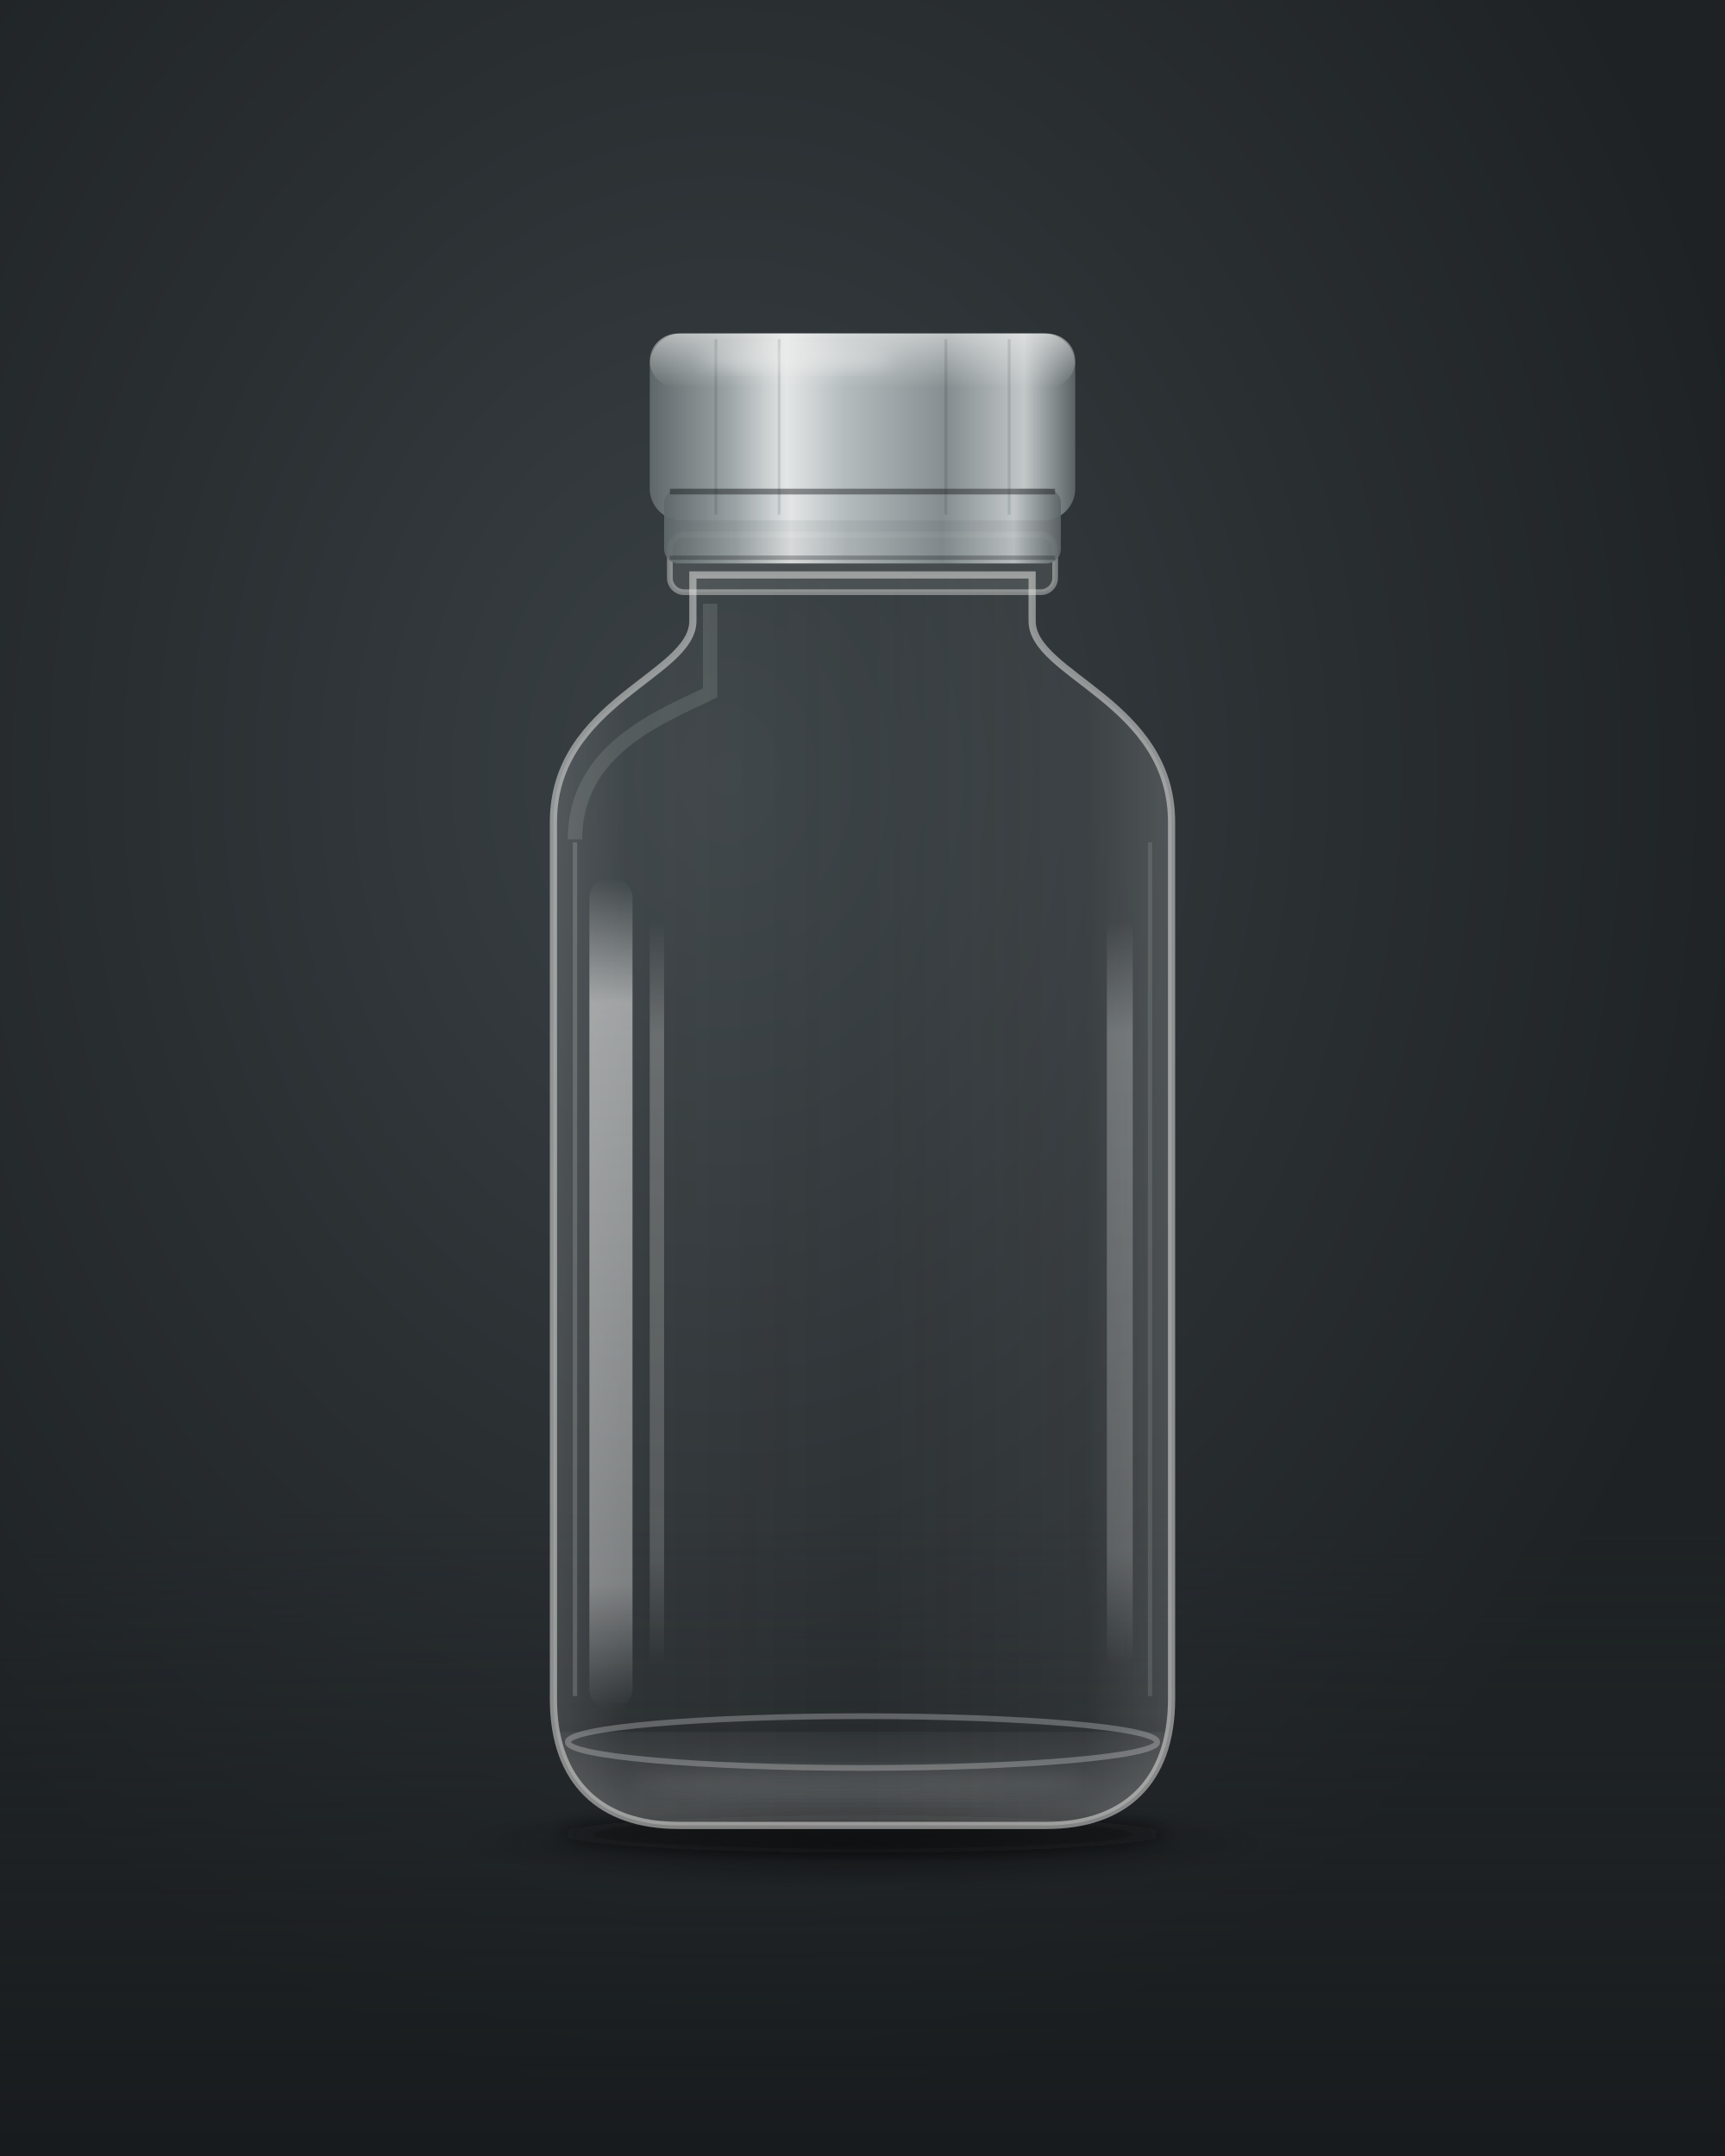
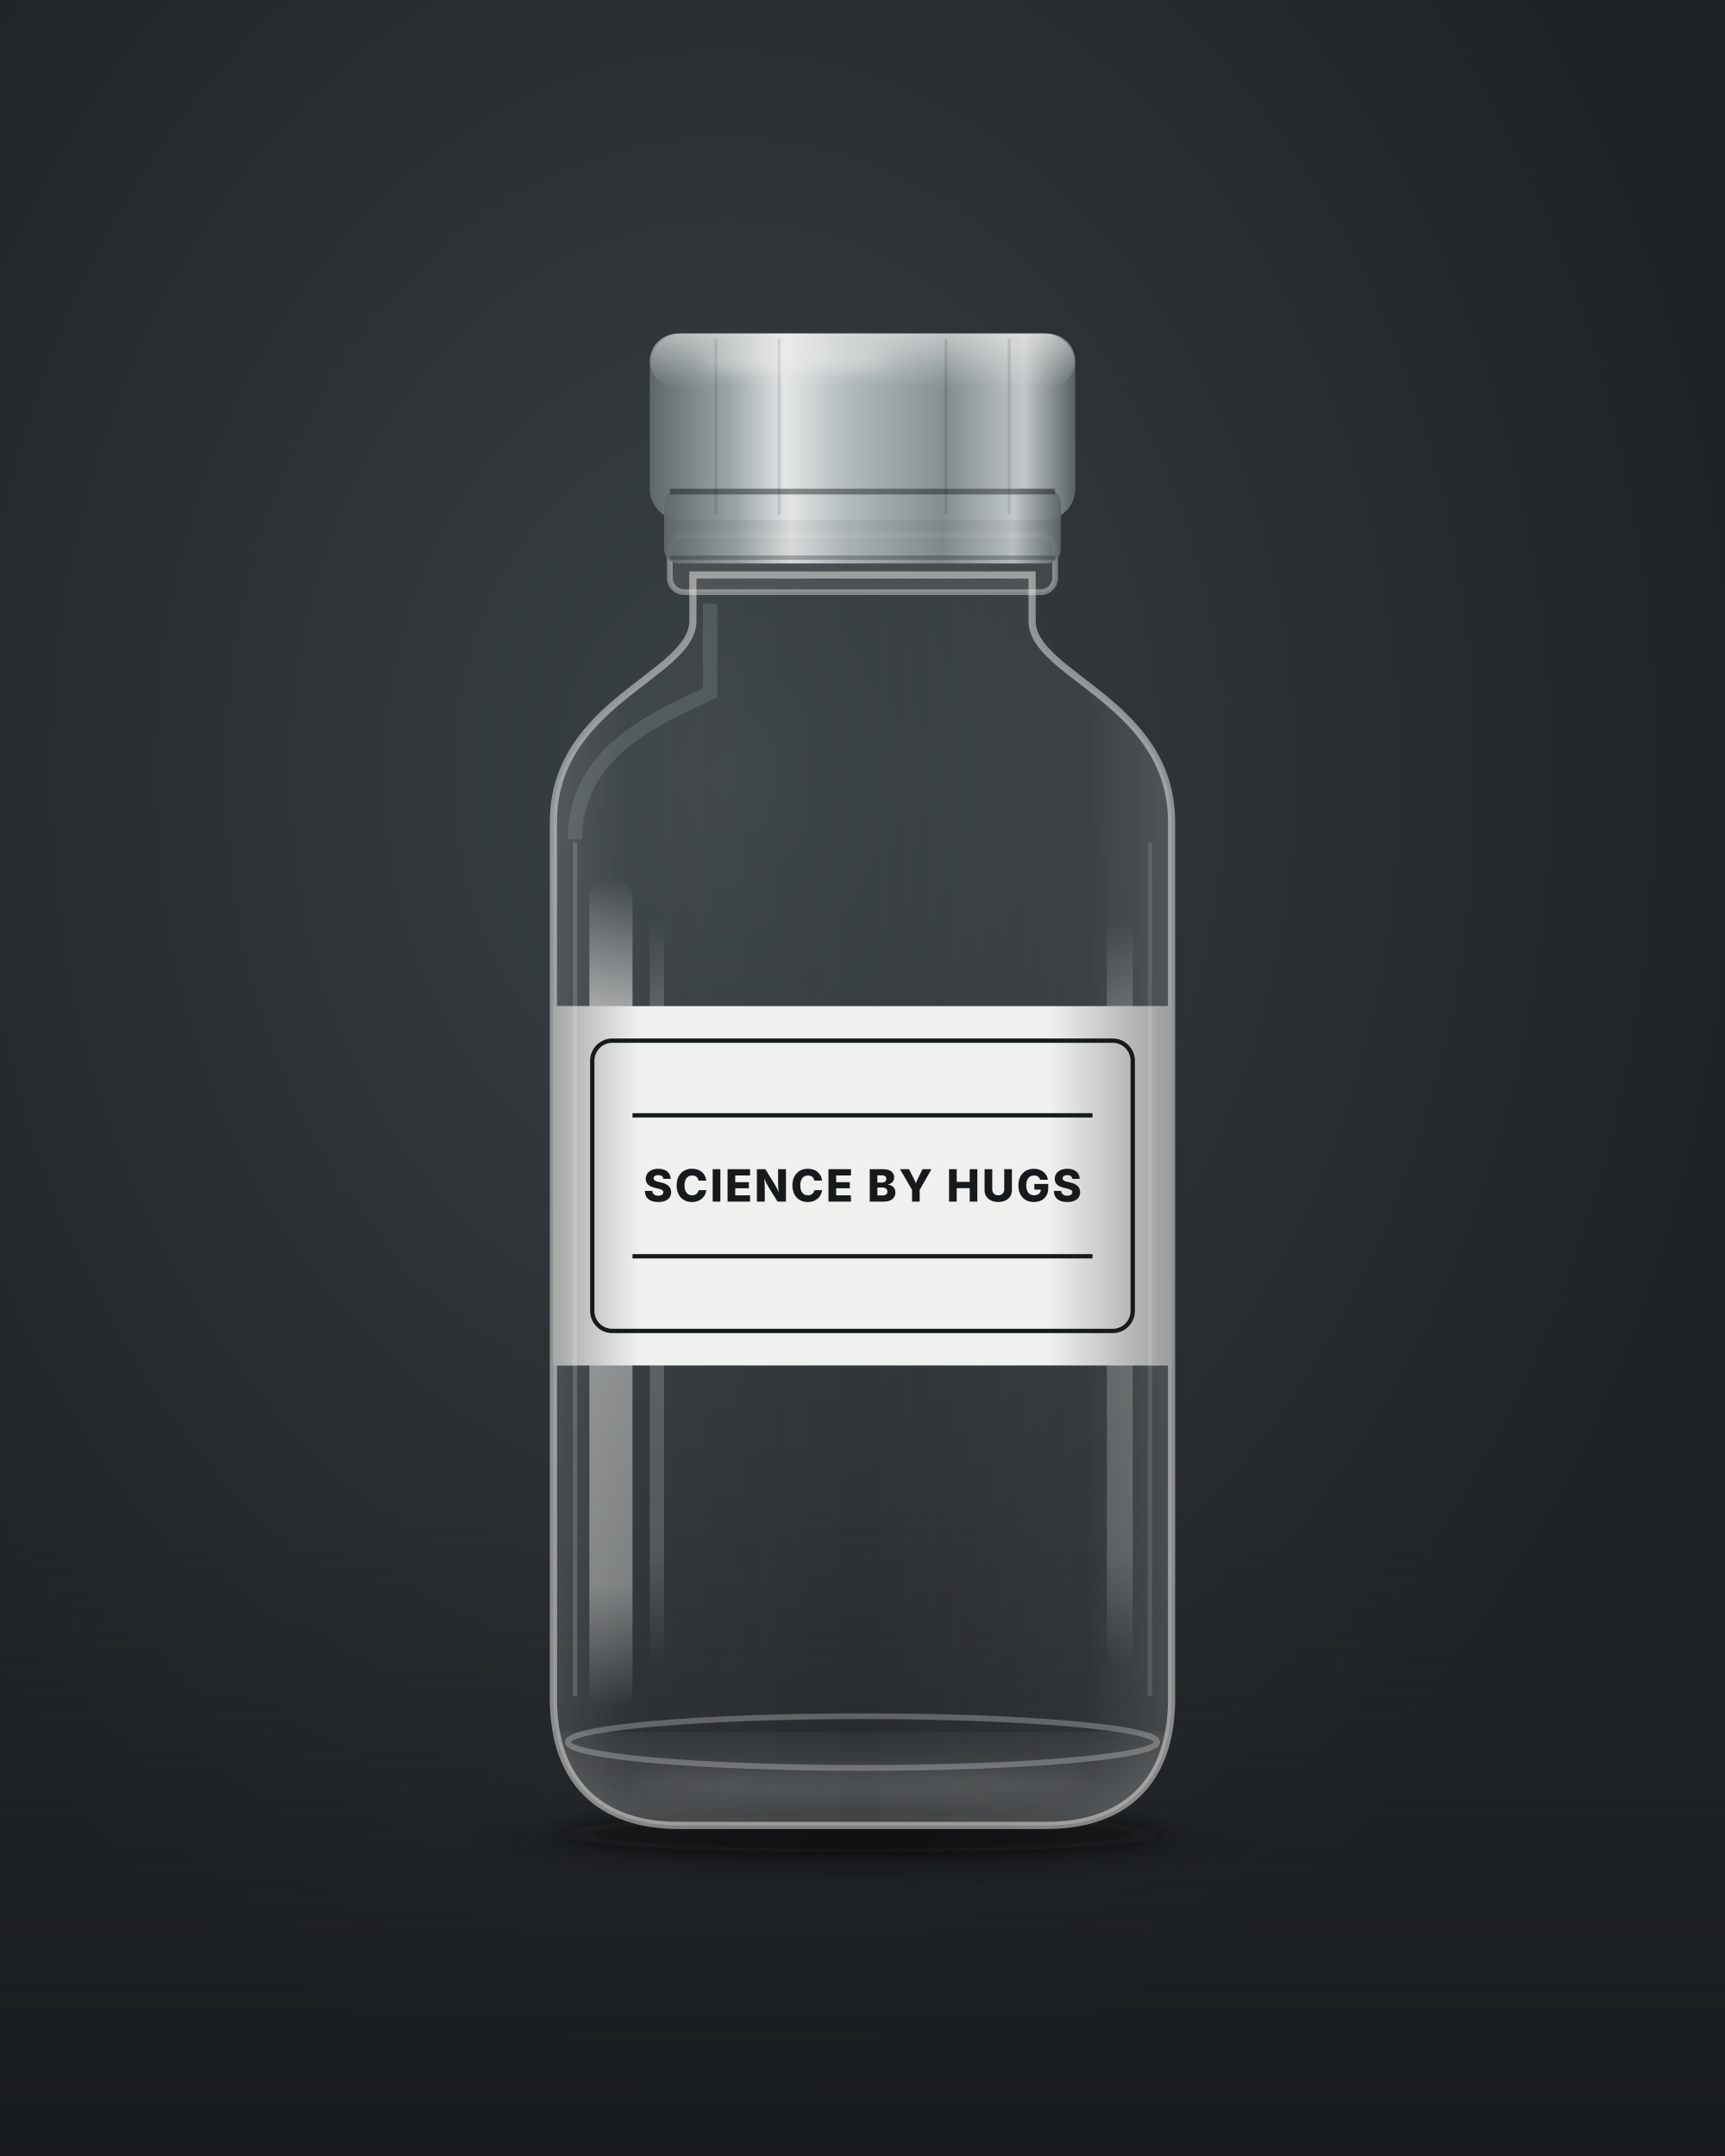
<svg xmlns="http://www.w3.org/2000/svg" width="1200" height="1500" viewBox="0 0 1200 1500">
  <defs>
    <radialGradient id="key" cx="0.42" cy="0.36" r="0.62">
      <stop offset="0" stop-color="#3A4145" />
      <stop offset="0.55" stop-color="#2A2F32" />
      <stop offset="1" stop-color="#1E2224" />
    </radialGradient>
    <linearGradient id="floor" x1="0" y1="0" x2="0" y2="1">
      <stop offset="0" stop-color="#222629" stop-opacity="0" />
      <stop offset="1" stop-color="#171A1C" stop-opacity="0.9" />
    </linearGradient>
    <radialGradient id="shadow" cx="0.5" cy="0.5" r="0.5">
      <stop offset="0" stop-color="#0C0D0E" stop-opacity="0.75" />
      <stop offset="1" stop-color="#0C0D0E" stop-opacity="0" />
    </radialGradient>
    <linearGradient id="cap" x1="0" y1="0" x2="1" y2="0">
      <stop offset="0" stop-color="#5F676A" />
      <stop offset="0.18" stop-color="#9AA2A4" />
      <stop offset="0.32" stop-color="#E3E6E6" />
      <stop offset="0.46" stop-color="#B4BBBD" />
      <stop offset="0.7" stop-color="#858D90" />
      <stop offset="0.88" stop-color="#C2C7C8" />
      <stop offset="1" stop-color="#5A6265" />
    </linearGradient>
    <linearGradient id="capTop" x1="0" y1="0" x2="0" y2="1">
      <stop offset="0" stop-color="#F0F1EF" stop-opacity="0.55" />
      <stop offset="1" stop-color="#F0F1EF" stop-opacity="0" />
    </linearGradient>
    <linearGradient id="glass" x1="0" y1="0" x2="1" y2="0">
      <stop offset="0" stop-color="#F0F1EF" stop-opacity="0.16" />
      <stop offset="0.12" stop-color="#F0F1EF" stop-opacity="0.05" />
      <stop offset="0.5" stop-color="#F0F1EF" stop-opacity="0.02" />
      <stop offset="0.86" stop-color="#F0F1EF" stop-opacity="0.06" />
      <stop offset="1" stop-color="#F0F1EF" stop-opacity="0.18" />
    </linearGradient>
    <linearGradient id="streak" x1="0" y1="0" x2="0" y2="1">
      <stop offset="0" stop-color="#F0F1EF" stop-opacity="0" />
      <stop offset="0.15" stop-color="#F0F1EF" stop-opacity="0.55" />
      <stop offset="0.85" stop-color="#F0F1EF" stop-opacity="0.4" />
      <stop offset="1" stop-color="#F0F1EF" stop-opacity="0" />
    </linearGradient>
    <linearGradient id="base" x1="0" y1="0" x2="0" y2="1">
      <stop offset="0" stop-color="#F0F1EF" stop-opacity="0.04" />
      <stop offset="1" stop-color="#F0F1EF" stop-opacity="0.2" />
    </linearGradient>
    <filter id="soft" x="-20%" y="-20%" width="140%" height="140%">
      <feGaussianBlur stdDeviation="6" />
    </filter>
    <filter id="blur18">
      <feGaussianBlur stdDeviation="18" />
    </filter>
    <clipPath id="body">
      <path d="M482 400V432C482 470 385 488 385 572V1182C385 1240 418 1270 472 1270H728C782 1270 815 1240 815 1182V572C815 488 718 470 718 432V400Z" />
    </clipPath>
+     <linearGradient id="labelShade" x1="0" y1="0" x2="1" y2="0">
+       <stop offset="0" stop-color="#171A1C" stop-opacity="0.35" />
+       <stop offset="0.14" stop-color="#171A1C" stop-opacity="0" />
+       <stop offset="0.8" stop-color="#171A1C" stop-opacity="0" />
+       <stop offset="1" stop-color="#171A1C" stop-opacity="0.4" />
+     </linearGradient>
  </defs>
  <rect width="1200" height="1500" fill="url(#key)" />
  <rect y="1050" width="1200" height="450" fill="url(#floor)" />
  <ellipse cx="600" cy="1282" rx="280" ry="32" fill="url(#shadow)" />
  <ellipse cx="600" cy="1276" rx="210" ry="13" fill="#0C0D0E" opacity="0.55" filter="url(#soft)" />
  <path d="M482 400V432C482 470 385 488 385 572V1182C385 1240 418 1270 472 1270H728C782 1270 815 1240 815 1182V572C815 488 718 470 718 432V400Z" fill="url(#glass)" stroke="#F0F1EF" stroke-opacity="0.5" stroke-width="5" />
  <g clip-path="url(#body)">
    <path d="M400 584C400 520 462 498 494 482V420" fill="none" stroke="#F0F1EF" stroke-opacity="0.12" stroke-width="10" />
    <rect x="410" y="610" width="30" height="580" rx="15" fill="url(#streak)" />
    <rect x="452" y="640" width="10" height="520" rx="5" fill="url(#streak)" opacity="0.45" />
    <rect x="770" y="640" width="18" height="520" rx="9" fill="url(#streak)" opacity="0.5" />
    <path d="M385 1205H815V1270H385Z" fill="url(#base)" />
    <ellipse cx="600" cy="1212" rx="205" ry="18" fill="none" stroke="#F0F1EF" stroke-opacity="0.28" stroke-width="4" />
    <ellipse cx="600" cy="1240" rx="160" ry="10" fill="#F0F1EF" opacity="0.08" filter="url(#soft)" />
  </g>
+   <g clip-path="url(#body)">
+     <rect x="385" y="700" width="430" height="250" fill="#F0F1EF" />
+     <rect x="385" y="700" width="430" height="250" fill="url(#labelShade)" />
+     <rect x="412" y="724" width="376" height="202" rx="14" fill="none" stroke="#171A1C" stroke-width="3" />
+     <path d="M440 776H760" stroke="#171A1C" stroke-width="3" />
+     <text x="600" y="836" text-anchor="middle" font-family="Inter, 'Helvetica Neue', Arial, 'DejaVu Sans', sans-serif" font-size="31" font-weight="800" letter-spacing="1.5" fill="#171A1C">SCIENCE BY HUGS</text>
+     <path d="M440 874H760" stroke="#171A1C" stroke-width="3" />
+   </g>
  <path d="M400 1180V586" stroke="#F0F1EF" stroke-opacity="0.18" stroke-width="3" />
  <path d="M800 1180V586" stroke="#F0F1EF" stroke-opacity="0.12" stroke-width="3" />
  <rect x="466" y="372" width="268" height="40" rx="10" fill="#F0F1EF" fill-opacity="0.1" stroke="#F0F1EF" stroke-opacity="0.4" stroke-width="4" />
  <rect x="452" y="232" width="296" height="130" rx="22" fill="url(#cap)" />
  <rect x="452" y="232" width="296" height="38" rx="20" fill="url(#capTop)" />
  <rect x="462" y="340" width="276" height="52" rx="10" fill="url(#cap)" opacity="0.92" />
  <path d="M466 342H734" stroke="#171A1C" stroke-opacity="0.45" stroke-width="4" />
  <path d="M466 388H734" stroke="#171A1C" stroke-opacity="0.3" stroke-width="3" />
  <g stroke="#171A1C" stroke-opacity="0.12" stroke-width="2">
    <path d="M498 236V358M542 236V358M658 236V358M702 236V358" />
  </g>
  <ellipse cx="555" cy="250" rx="66" ry="8" fill="#F0F1EF" opacity="0.35" filter="url(#soft)" />
  <path d="M815 600V1170" stroke="#F0F1EF" stroke-opacity="0.22" stroke-width="10" filter="url(#blur18)" />
</svg>
